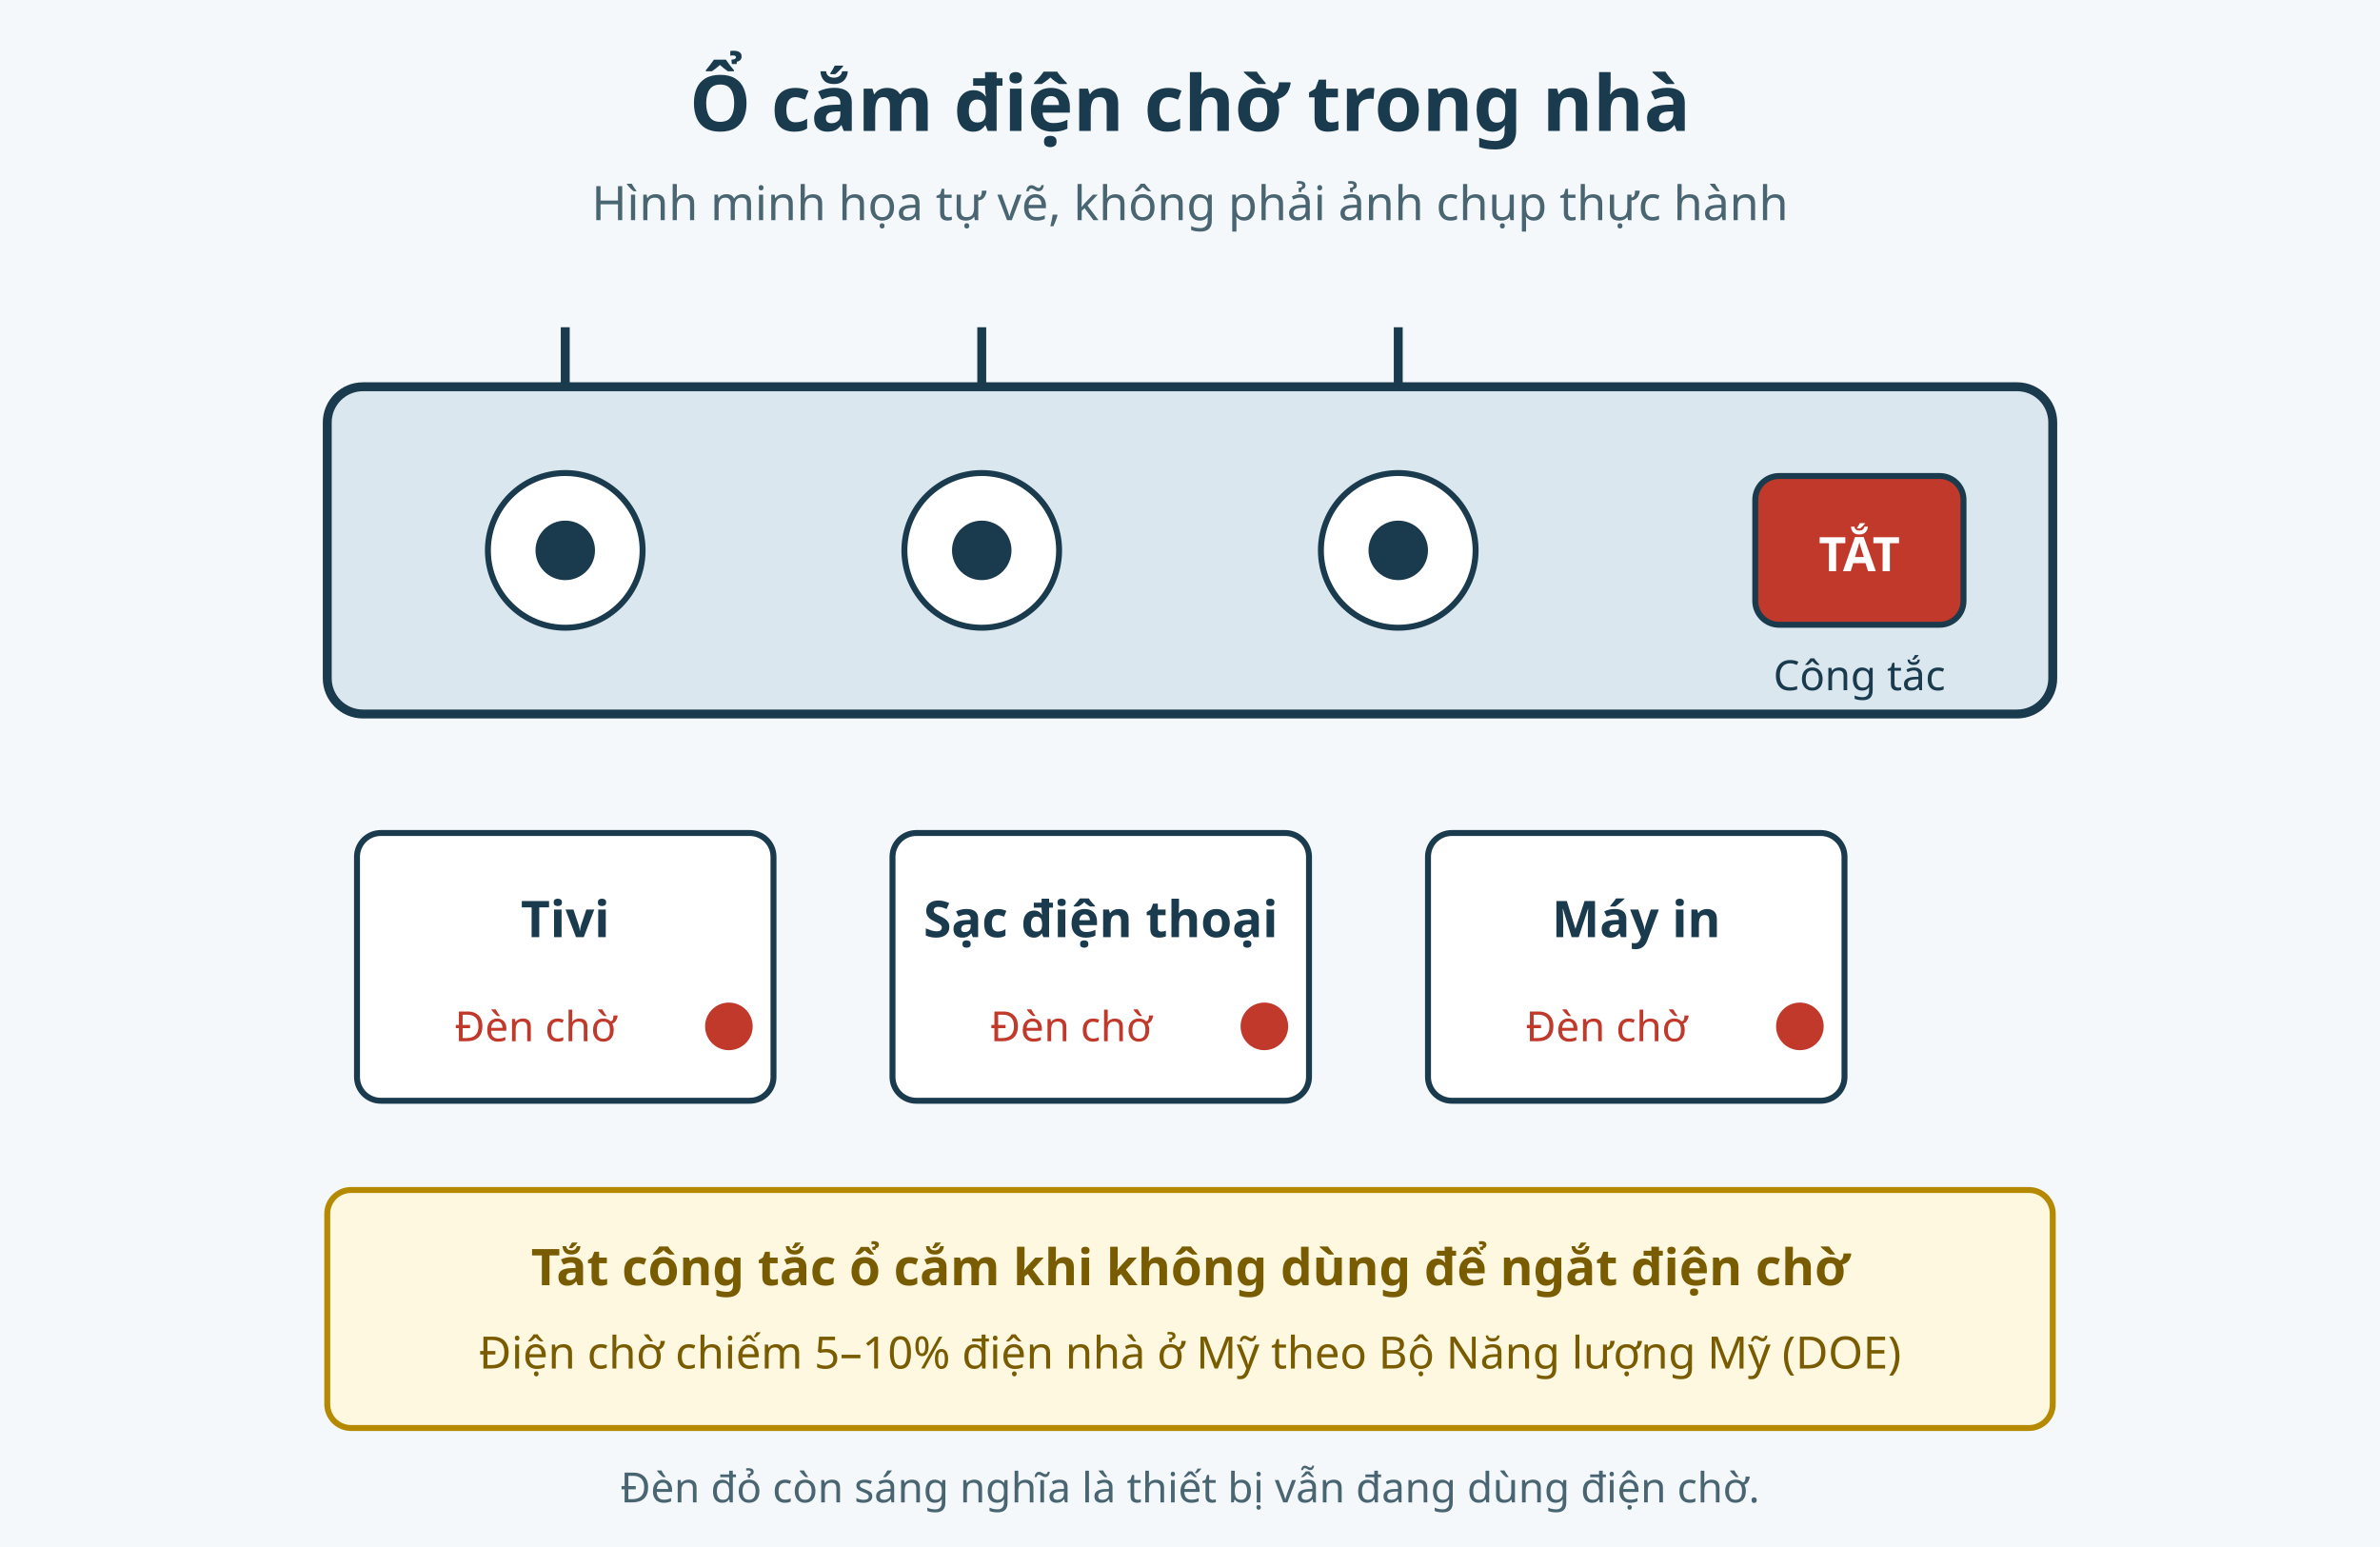
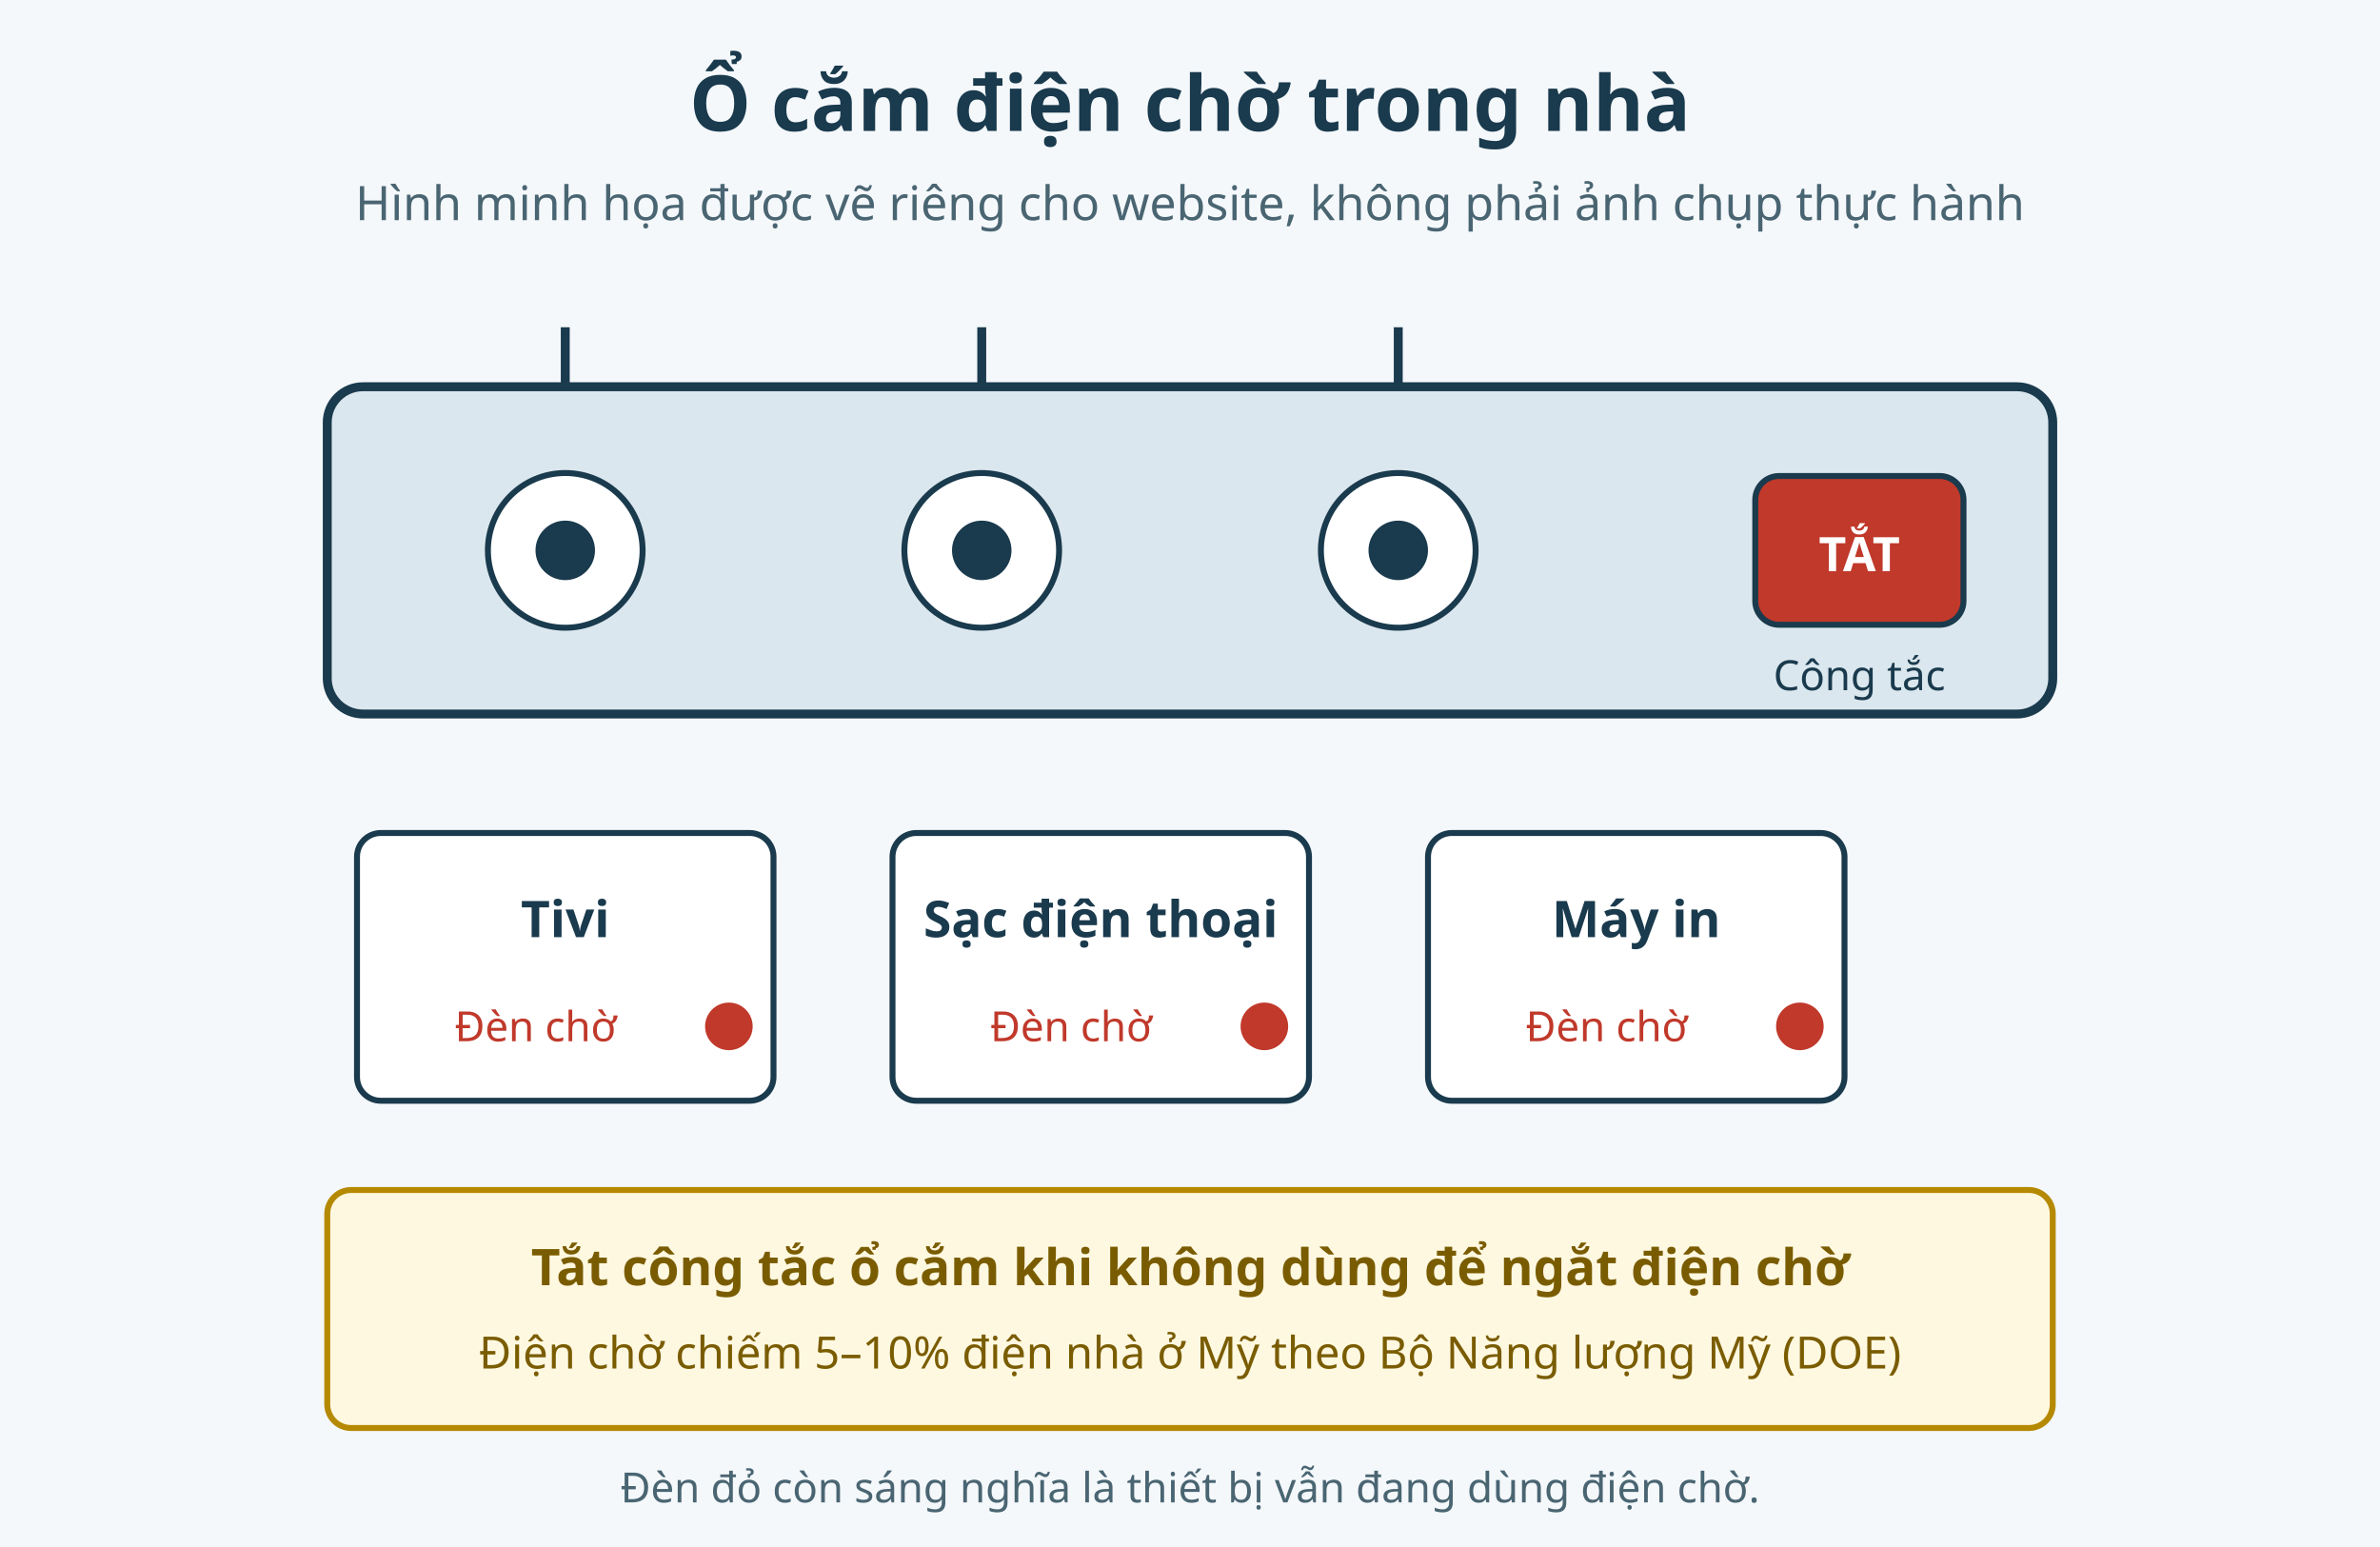
<svg xmlns="http://www.w3.org/2000/svg" width="800" height="520" viewBox="0 0 800 520" role="img" aria-label="Sơ đồ ổ cắm điện chờ trong nhà: ổ cắm kéo dài có công tắc, cắm tivi, sạc điện thoại và máy in, cả ba đều có đèn đỏ báo điện chờ. Tắt công tắc ổ cắm khi không dùng để ngắt điện chờ.">
  <rect x="0" y="0" width="800" height="520" fill="#f4f8fb" />
  <text x="400" y="44" text-anchor="middle" font-family="sans-serif" font-size="26" font-weight="bold" fill="#1a3a4d">Ổ cắm điện chờ trong nhà</text>
-   <text x="400" y="74" text-anchor="middle" font-family="sans-serif" font-size="16" fill="#4a6572">Hình minh họa tự vẽ, không phải ảnh chụp thực hành</text>
+   <text x="400" y="74" text-anchor="middle" font-family="sans-serif" font-size="16" fill="#4a6572">Hình minh họa được vẽ riêng cho website, không phải ảnh chụp thực hành</text>
  <rect x="110" y="130" width="580" height="110" rx="12" fill="#dbe7ee" stroke="#1a3a4d" stroke-width="3" />
  <circle cx="190" cy="185" r="26" fill="#ffffff" stroke="#1a3a4d" stroke-width="2" />
  <circle cx="190" cy="185" r="10" fill="#1a3a4d" />
  <circle cx="330" cy="185" r="26" fill="#ffffff" stroke="#1a3a4d" stroke-width="2" />
  <circle cx="330" cy="185" r="10" fill="#1a3a4d" />
  <circle cx="470" cy="185" r="26" fill="#ffffff" stroke="#1a3a4d" stroke-width="2" />
  <circle cx="470" cy="185" r="10" fill="#1a3a4d" />
  <rect x="590" y="160" width="70" height="50" rx="8" fill="#c0392b" stroke="#1a3a4d" stroke-width="2" />
  <text x="625" y="192" text-anchor="middle" font-family="sans-serif" font-size="16" font-weight="bold" fill="#ffffff">TẮT</text>
  <text x="625" y="232" text-anchor="middle" font-family="sans-serif" font-size="14" fill="#1a3a4d">Công tắc</text>
  <line x1="190" y1="130" x2="190" y2="110" stroke="#1a3a4d" stroke-width="3" />
  <line x1="330" y1="130" x2="330" y2="110" stroke="#1a3a4d" stroke-width="3" />
  <line x1="470" y1="130" x2="470" y2="110" stroke="#1a3a4d" stroke-width="3" />
  <rect x="120" y="280" width="140" height="90" rx="8" fill="#ffffff" stroke="#1a3a4d" stroke-width="2" />
  <text x="190" y="315" text-anchor="middle" font-family="sans-serif" font-size="17" font-weight="bold" fill="#1a3a4d">Tivi</text>
  <circle cx="245" cy="345" r="8" fill="#c0392b" />
  <text x="180" y="350" text-anchor="middle" font-family="sans-serif" font-size="14" fill="#c0392b">Đèn chờ</text>
  <rect x="300" y="280" width="140" height="90" rx="8" fill="#ffffff" stroke="#1a3a4d" stroke-width="2" />
  <text x="370" y="315" text-anchor="middle" font-family="sans-serif" font-size="17" font-weight="bold" fill="#1a3a4d">Sạc điện thoại</text>
  <circle cx="425" cy="345" r="8" fill="#c0392b" />
  <text x="360" y="350" text-anchor="middle" font-family="sans-serif" font-size="14" fill="#c0392b">Đèn chờ</text>
  <rect x="480" y="280" width="140" height="90" rx="8" fill="#ffffff" stroke="#1a3a4d" stroke-width="2" />
  <text x="550" y="315" text-anchor="middle" font-family="sans-serif" font-size="17" font-weight="bold" fill="#1a3a4d">Máy in</text>
  <circle cx="605" cy="345" r="8" fill="#c0392b" />
  <text x="540" y="350" text-anchor="middle" font-family="sans-serif" font-size="14" fill="#c0392b">Đèn chờ</text>
  <rect x="110" y="400" width="580" height="80" rx="8" fill="#fff8e1" stroke="#b58900" stroke-width="2" />
  <text x="400" y="432" text-anchor="middle" font-family="sans-serif" font-size="17" font-weight="bold" fill="#7a5c00">Tắt công tắc ổ cắm khi không dùng để ngắt điện chờ</text>
  <text x="400" y="460" text-anchor="middle" font-family="sans-serif" font-size="15" fill="#7a5c00">Điện chờ chiếm 5–10% điện nhà ở Mỹ theo Bộ Năng lượng Mỹ (DOE)</text>
  <text x="400" y="505" text-anchor="middle" font-family="sans-serif" font-size="14" fill="#4a6572">Đèn đỏ còn sáng nghĩa là thiết bị vẫn đang dùng điện chờ.</text>
</svg>
